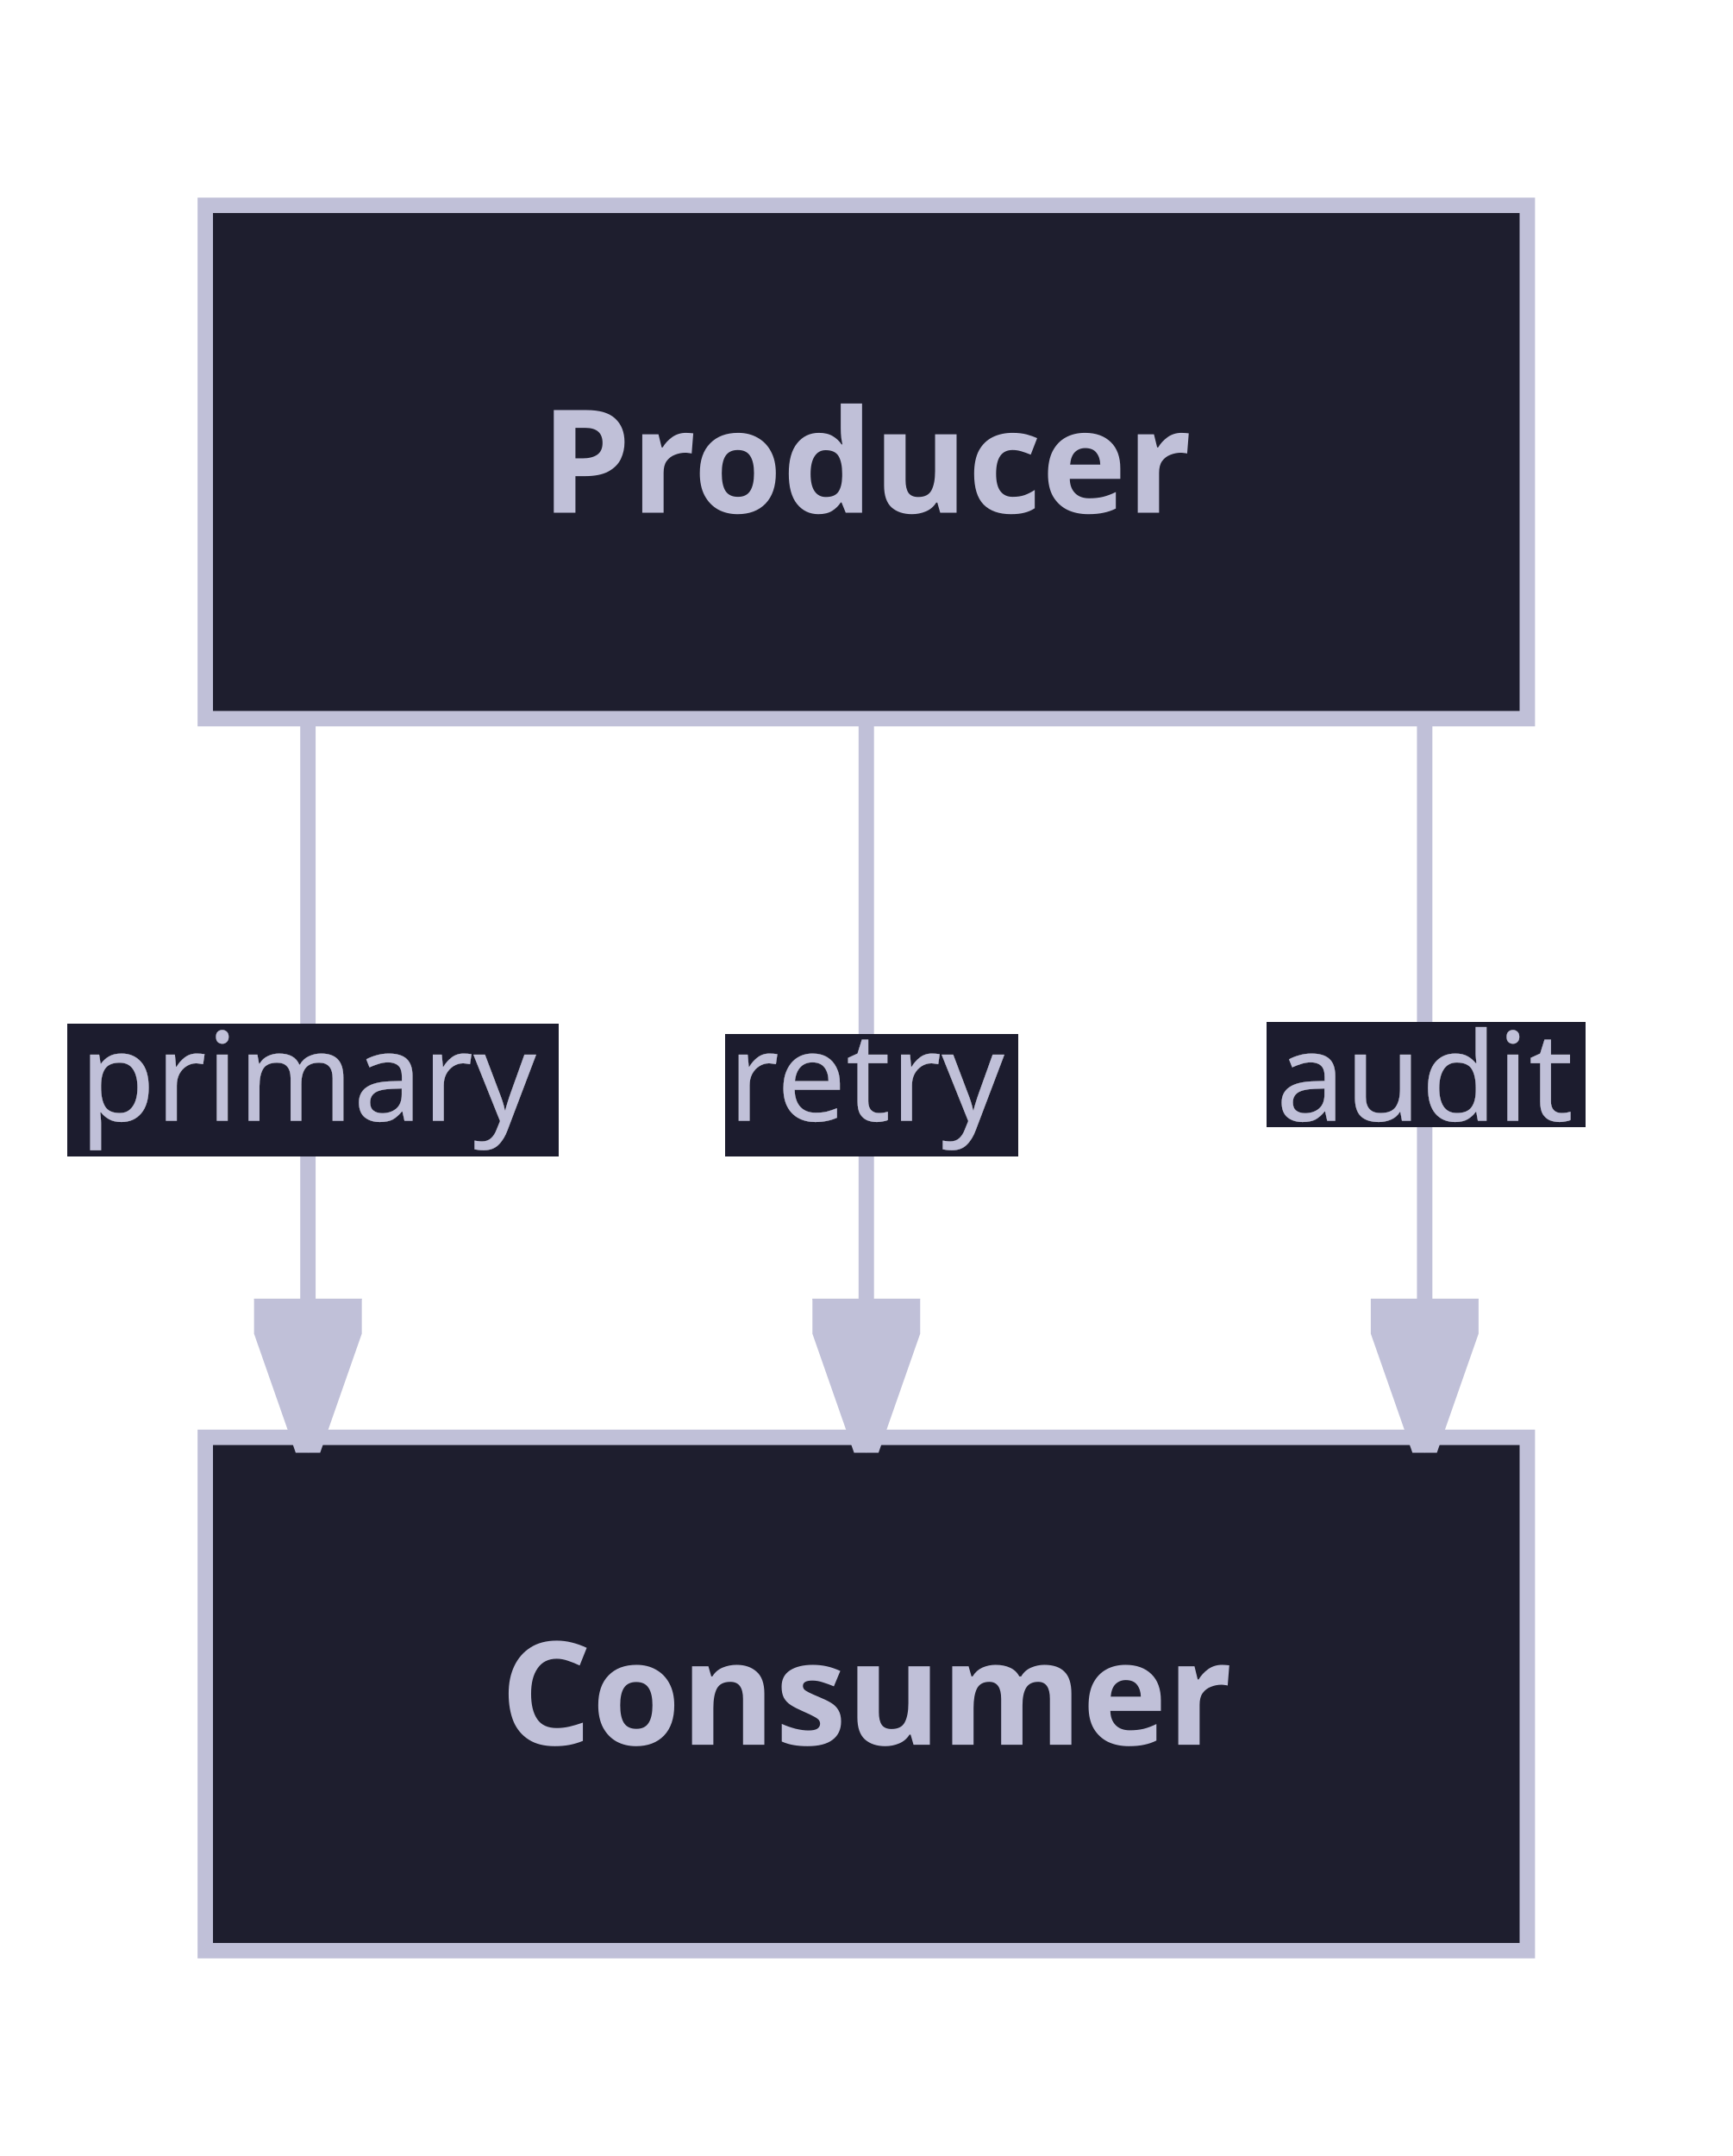
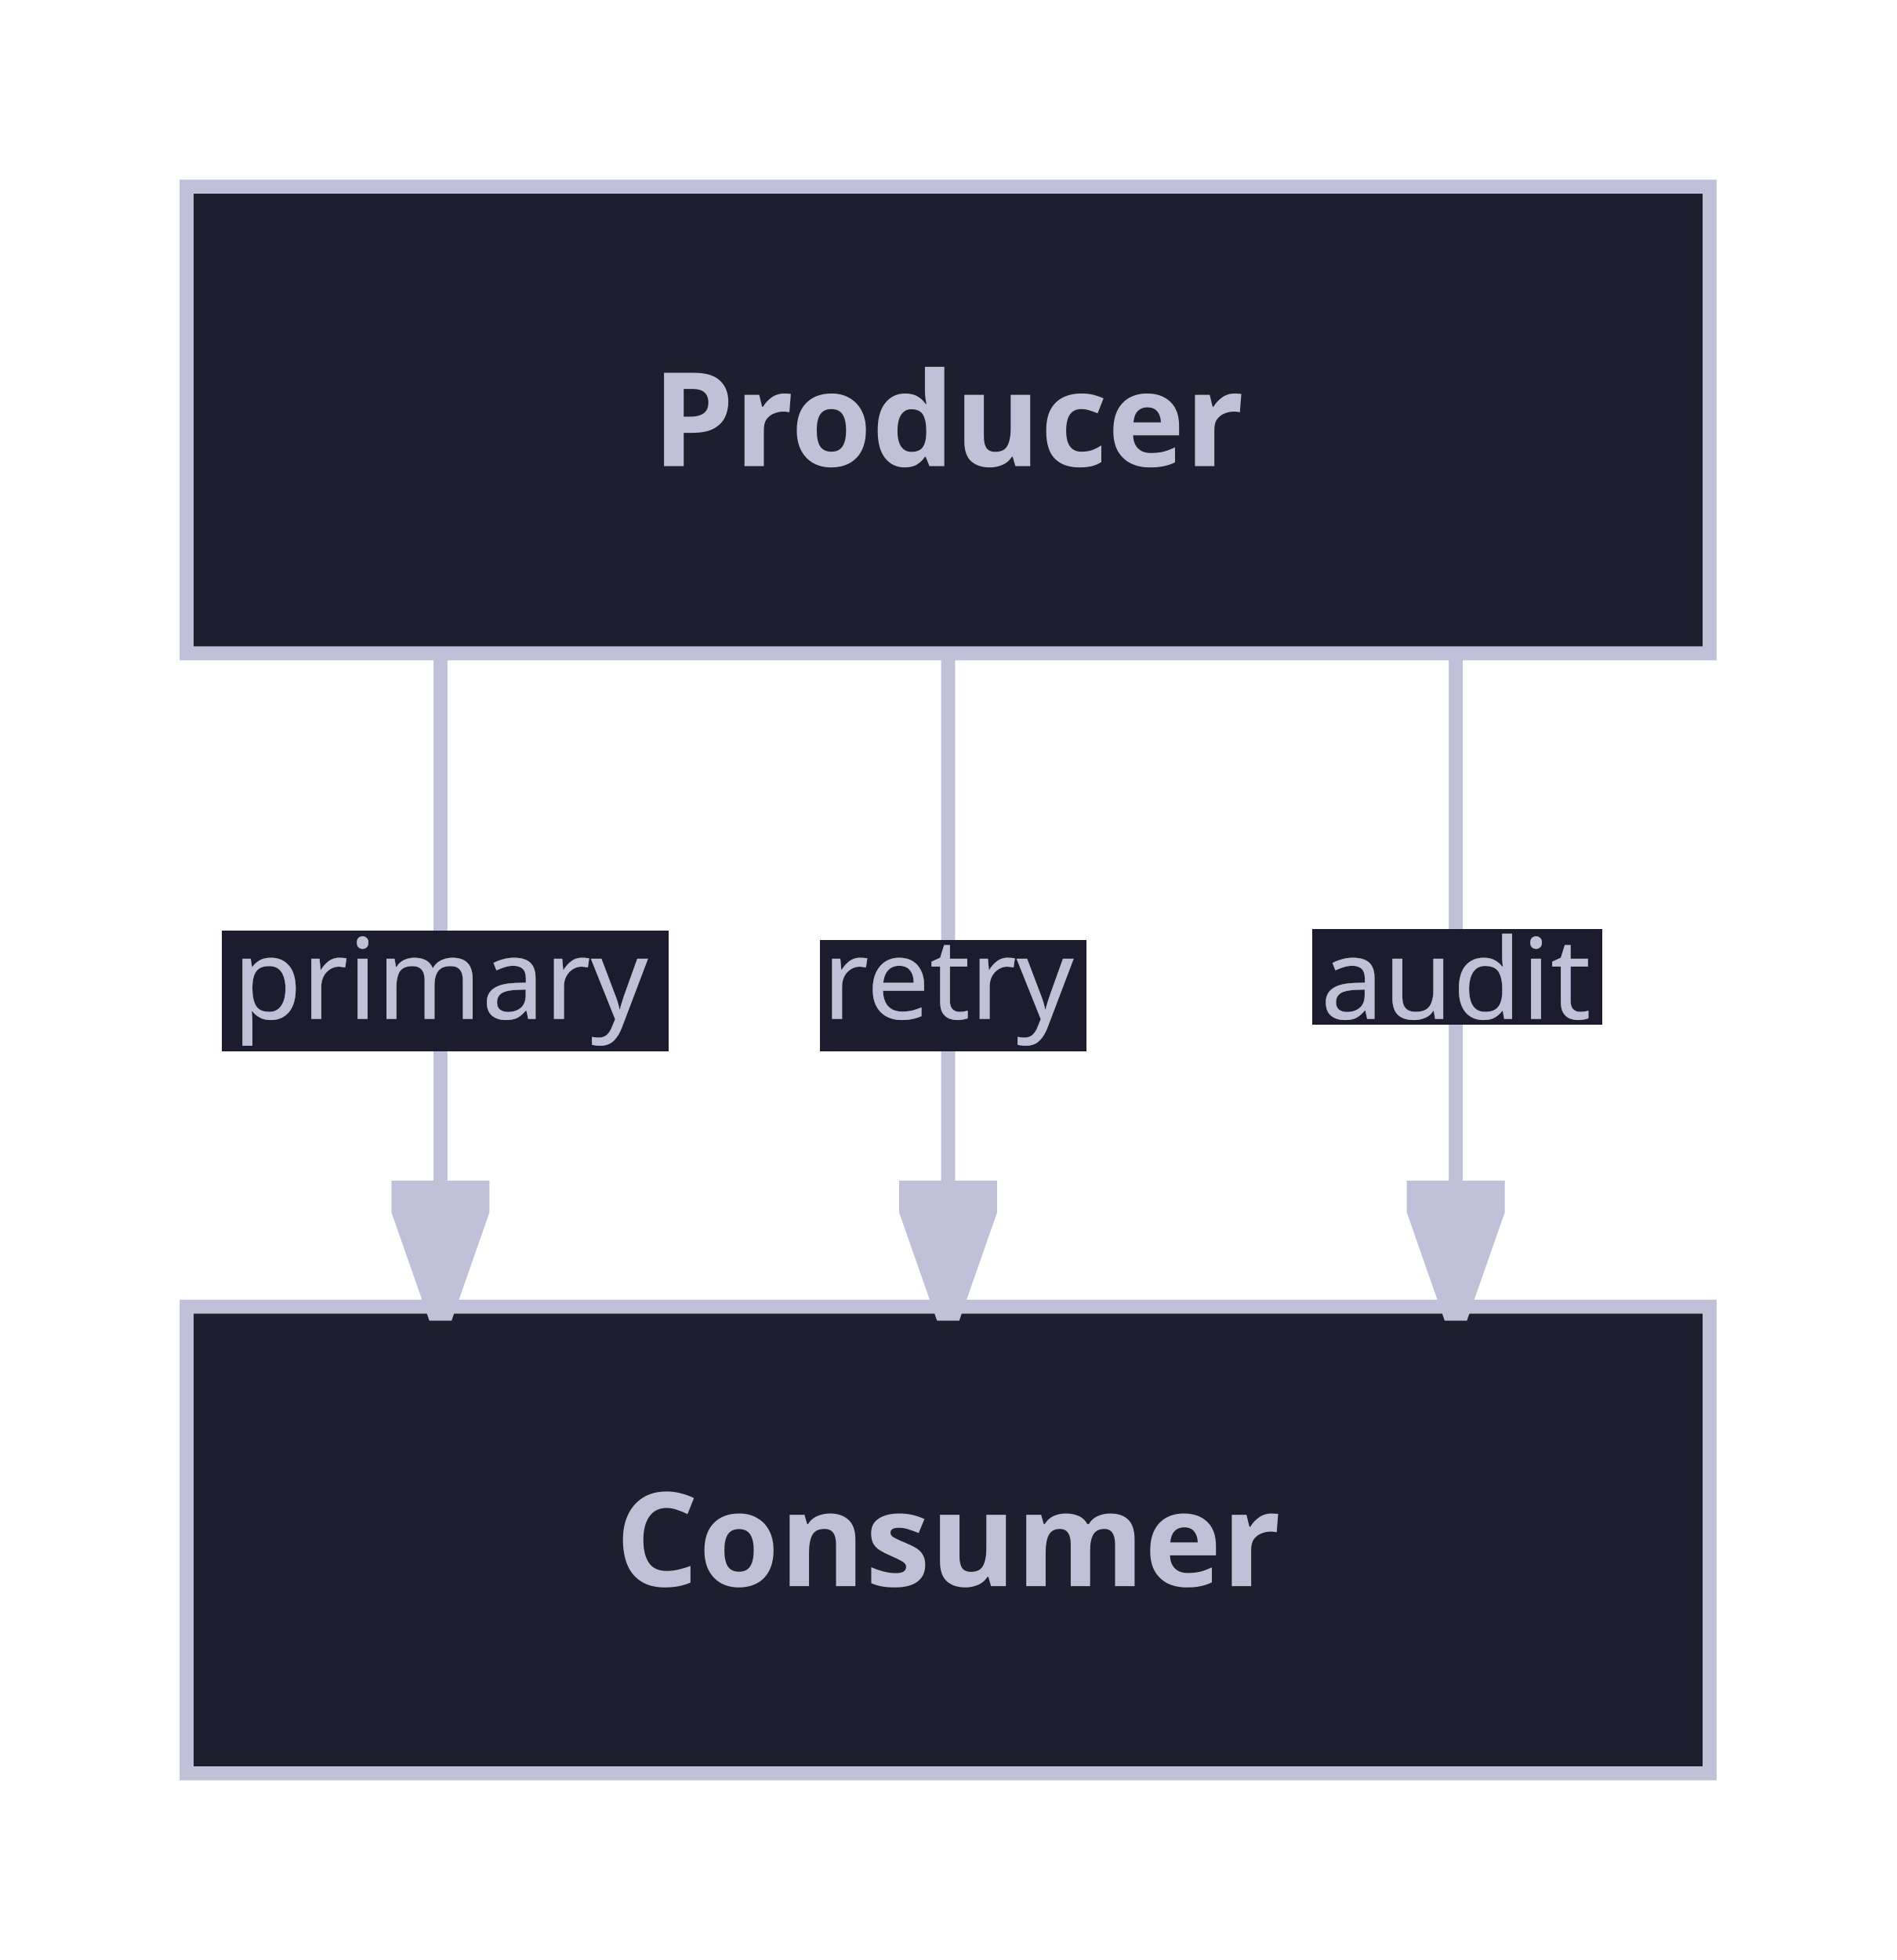
- <svg xmlns="http://www.w3.org/2000/svg" width="168.80" height="210.00" viewBox="0 0 168.80 210.00">
+ <svg xmlns="http://www.w3.org/2000/svg" width="203.20" height="210.00" viewBox="0 0 203.20 210.00">
  <defs>
    <marker id="line-end-open-chevron" markerWidth="10" markerHeight="7" refX="9" refY="3.5" orient="auto">
      <polyline points="0 0, 10 3.5, 0 7" fill="none" stroke="#C0C0D8" stroke-width="1.50" />
    </marker>
    <marker id="line-end-hollow-triangle" markerWidth="10" markerHeight="7" refX="9" refY="3.5" orient="auto">
      <polygon points="0 0, 10 3.5, 0 7" fill="#1E1E2E" stroke="#C0C0D8" stroke-width="1.50" />
    </marker>
    <marker id="line-end-filled-arrow" markerWidth="10" markerHeight="7" refX="9" refY="3.5" orient="auto">
      <polygon points="0 0, 10 3.5, 0 7" fill="#C0C0D8" stroke="#C0C0D8" stroke-width="1.50" />
    </marker>
    <marker id="line-end-hollow-triangle-crossbar" markerWidth="10" markerHeight="7" refX="9" refY="3.5" orient="auto">
      <polygon points="0 0, 10 3.5, 0 7" fill="#1E1E2E" stroke="#C0C0D8" stroke-width="1.50" />
      <line x1="7" y1="0" x2="7" y2="7" stroke="#C0C0D8" stroke-width="1.50" />
    </marker>
    <marker id="line-end-hollow-diamond" markerWidth="14" markerHeight="8" refX="13" refY="4" orient="auto">
      <polygon points="1 4, 7 0, 13 4, 7 8" fill="#1E1E2E" stroke="#C0C0D8" stroke-width="1.50" />
    </marker>
    <marker id="line-end-filled-diamond" markerWidth="14" markerHeight="8" refX="13" refY="4" orient="auto">
      <polygon points="1 4, 7 0, 13 4, 7 8" fill="#C0C0D8" stroke="#C0C0D8" stroke-width="1.50" />
    </marker>
    <marker id="line-end-circle" markerWidth="10" markerHeight="10" refX="9" refY="5" orient="auto">
      <circle cx="5" cy="5" r="4" fill="#1E1E2E" stroke="#C0C0D8" stroke-width="1.50" />
    </marker>
    <marker id="line-end-bar" markerWidth="4" markerHeight="12" refX="2" refY="6" orient="auto">
      <line x1="2" y1="0" x2="2" y2="12" stroke="#C0C0D8" stroke-width="1.50" />
    </marker>
    <filter id="label-bg" x="-0.05" y="-0.05" width="1.1" height="1.1">
      <feFlood flood-color="#1E1E2E" />
      <feComposite in="SourceGraphic" operator="over" />
    </filter>
  </defs>
-   <rect x="20.00" y="20.00" width="128.80" height="50.00" fill="#1E1E2E" stroke="#C0C0D8" stroke-width="1.50" />
-   <text x="84.40" y="45.00" font-family="Noto Sans, sans-serif" font-size="14.00" font-weight="bold" fill="#C0C0D8" text-anchor="middle" dominant-baseline="middle">Producer</text>
-   <rect x="20.00" y="140.00" width="128.80" height="50.00" fill="#1E1E2E" stroke="#C0C0D8" stroke-width="1.50" />
-   <text x="84.40" y="165.00" font-family="Noto Sans, sans-serif" font-size="14.00" font-weight="bold" fill="#C0C0D8" text-anchor="middle" dominant-baseline="middle">Consumer</text>
-   <path d="M 30.00 70.00 L 30.00 140.00" fill="none" stroke="#C0C0D8" stroke-width="1.50" marker-end="url(#line-end-filled-arrow)" />
-   <path d="M 84.40 70.00 L 84.40 140.00" fill="none" stroke="#C0C0D8" stroke-width="1.50" marker-end="url(#line-end-filled-arrow)" />
-   <path d="M 138.80 70.00 L 138.80 140.00" fill="none" stroke="#C0C0D8" stroke-width="1.50" marker-end="url(#line-end-filled-arrow)" />
-   <text x="30.00" y="105.00" font-family="Noto Sans, sans-serif" font-size="12.00" fill="#C0C0D8" text-anchor="middle" dominant-baseline="middle" filter="url(#label-bg)">primary</text>
-   <text x="84.40" y="105.00" font-family="Noto Sans, sans-serif" font-size="12.00" fill="#C0C0D8" text-anchor="middle" dominant-baseline="middle" filter="url(#label-bg)">retry</text>
-   <text x="138.80" y="105.00" font-family="Noto Sans, sans-serif" font-size="12.00" fill="#C0C0D8" text-anchor="middle" dominant-baseline="middle" filter="url(#label-bg)">audit</text>
+   <rect x="20.00" y="20.00" width="163.20" height="50.00" fill="#1E1E2E" stroke="#C0C0D8" stroke-width="1.50" />
+   <text x="101.60" y="45.00" font-family="Noto Sans, sans-serif" font-size="14.00" font-weight="bold" fill="#C0C0D8" text-anchor="middle" dominant-baseline="middle">Producer</text>
+   <rect x="20.00" y="140.00" width="163.20" height="50.00" fill="#1E1E2E" stroke="#C0C0D8" stroke-width="1.50" />
+   <text x="101.60" y="165.00" font-family="Noto Sans, sans-serif" font-size="14.00" font-weight="bold" fill="#C0C0D8" text-anchor="middle" dominant-baseline="middle">Consumer</text>
+   <path d="M 47.20 70.00 L 47.20 140.00" fill="none" stroke="#C0C0D8" stroke-width="1.50" marker-end="url(#line-end-filled-arrow)" />
+   <path d="M 101.60 70.00 L 101.60 140.00" fill="none" stroke="#C0C0D8" stroke-width="1.50" marker-end="url(#line-end-filled-arrow)" />
+   <path d="M 156.00 70.00 L 156.00 140.00" fill="none" stroke="#C0C0D8" stroke-width="1.50" marker-end="url(#line-end-filled-arrow)" />
+   <text x="47.20" y="105.00" font-family="Noto Sans, sans-serif" font-size="12.00" fill="#C0C0D8" text-anchor="middle" dominant-baseline="middle" filter="url(#label-bg)">primary</text>
+   <text x="101.60" y="105.00" font-family="Noto Sans, sans-serif" font-size="12.00" fill="#C0C0D8" text-anchor="middle" dominant-baseline="middle" filter="url(#label-bg)">retry</text>
+   <text x="156.00" y="105.00" font-family="Noto Sans, sans-serif" font-size="12.00" fill="#C0C0D8" text-anchor="middle" dominant-baseline="middle" filter="url(#label-bg)">audit</text>
</svg>
